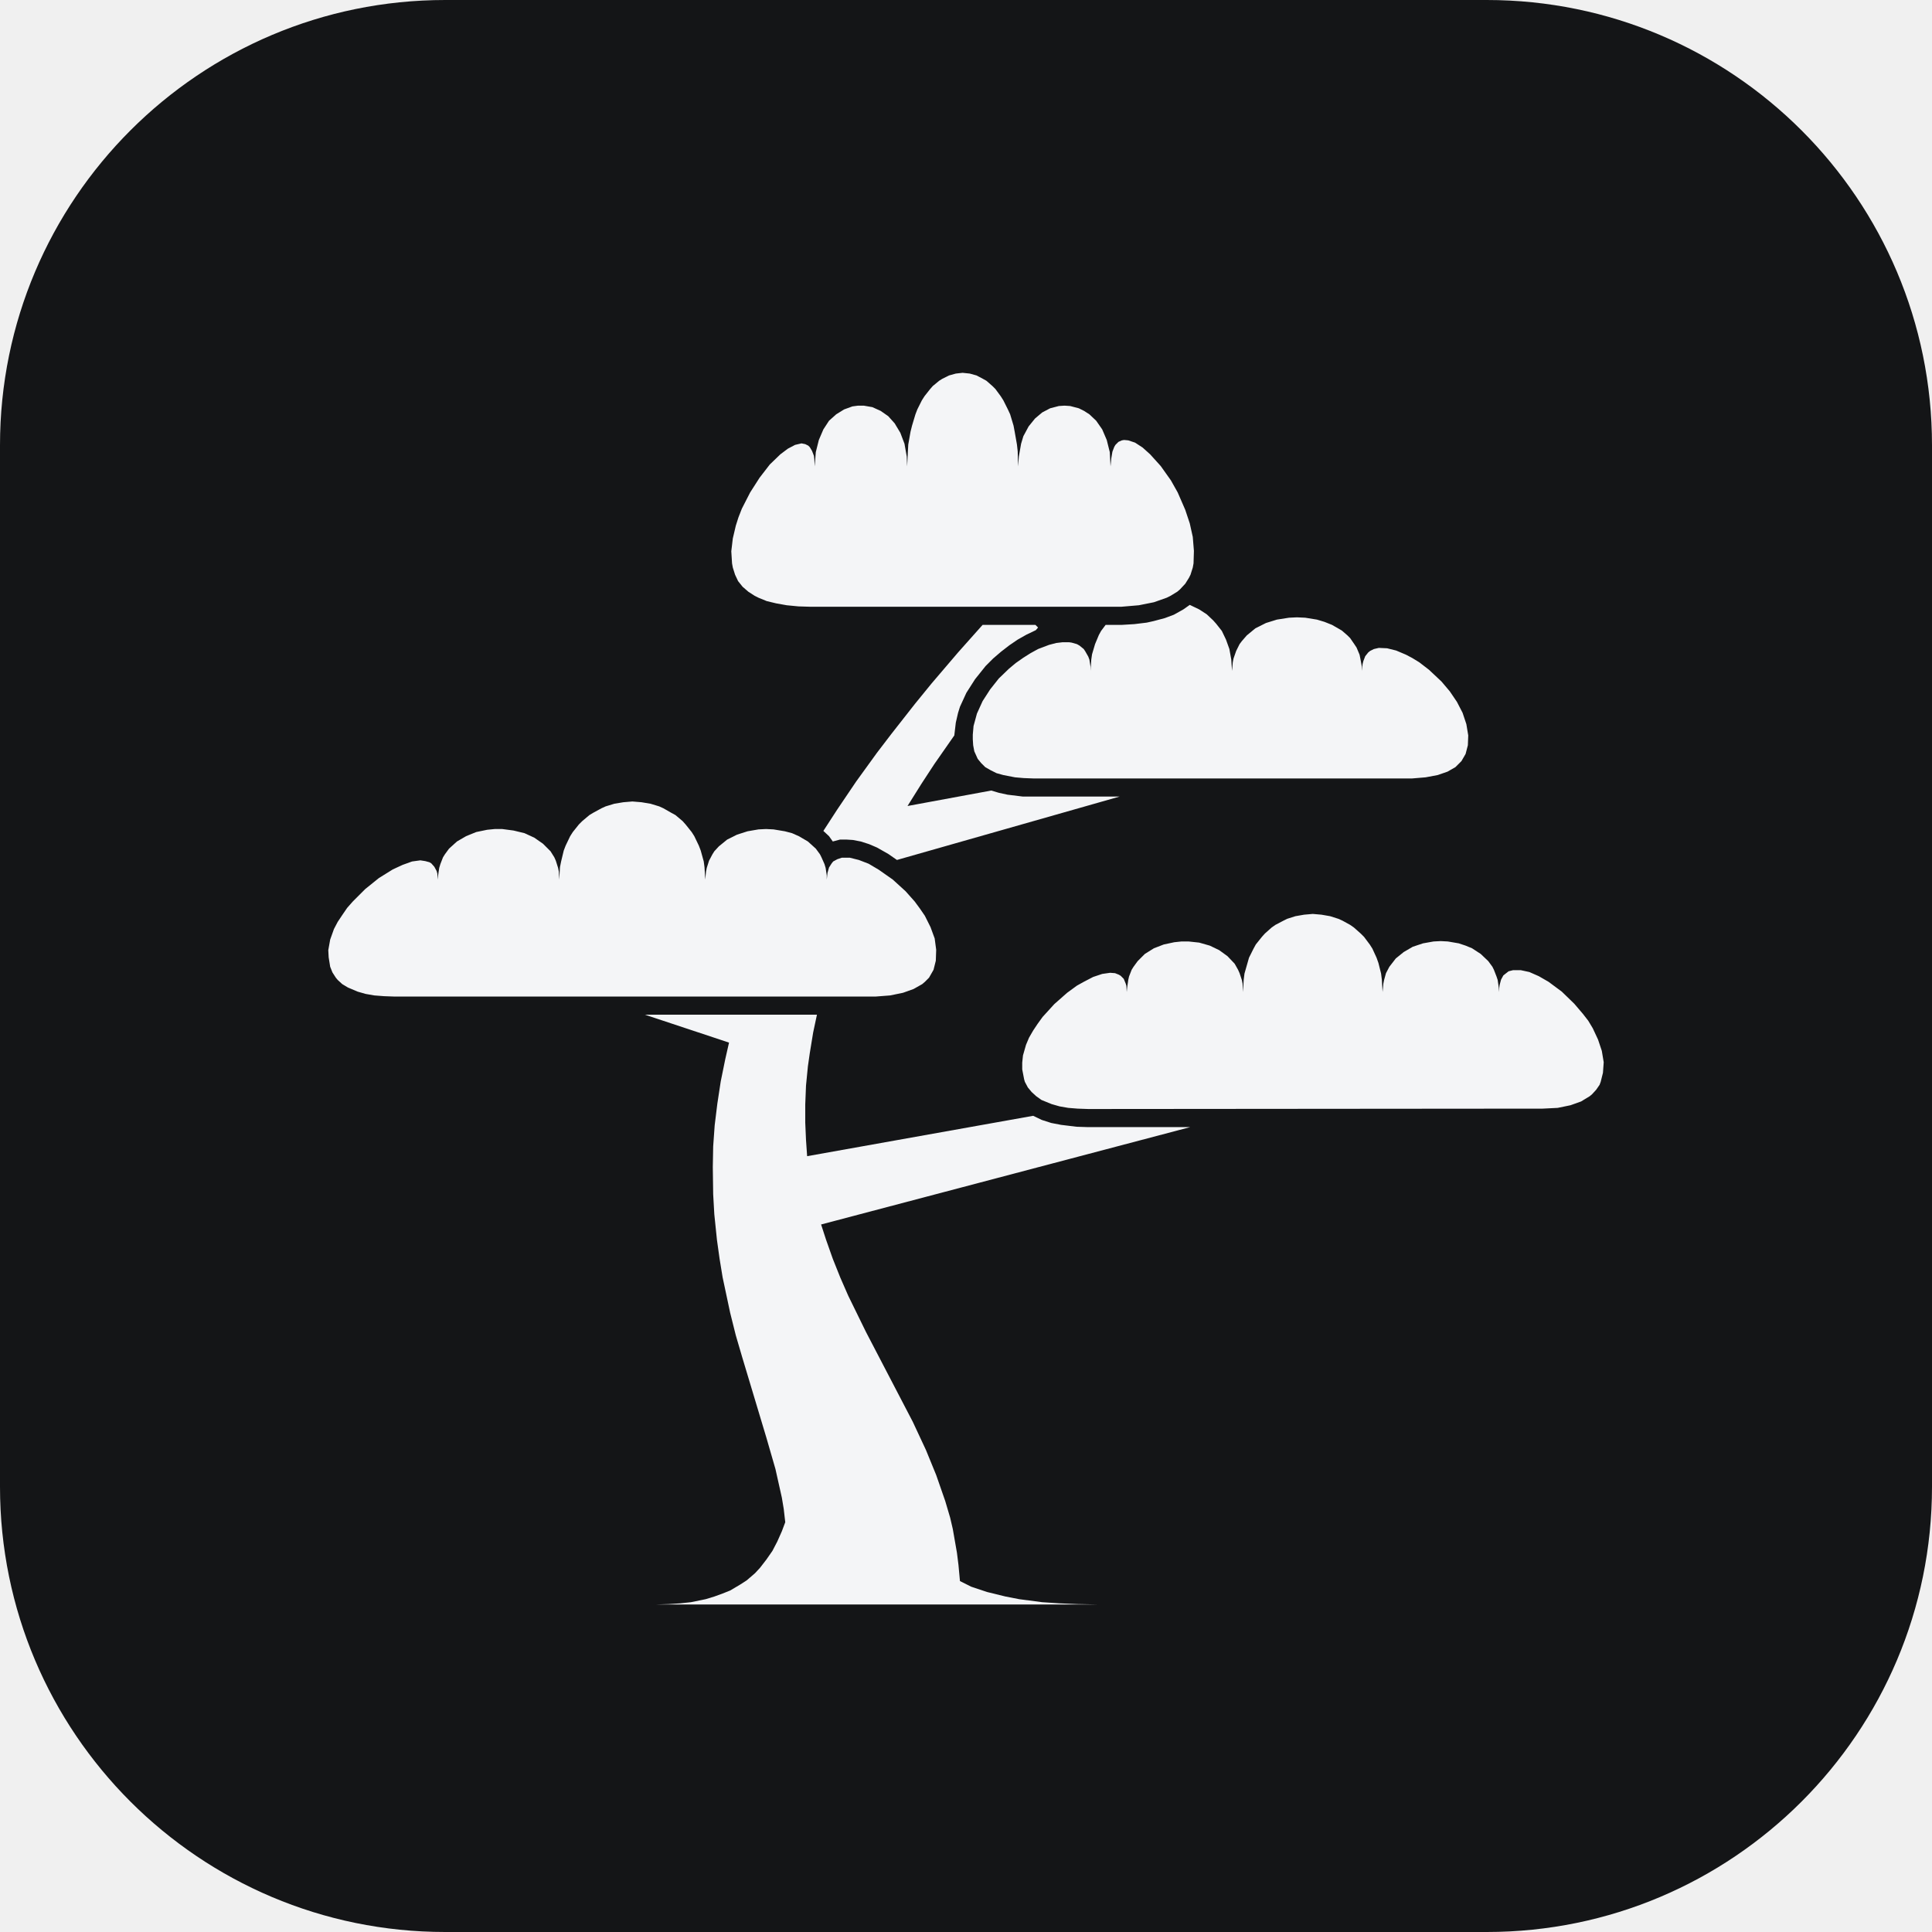
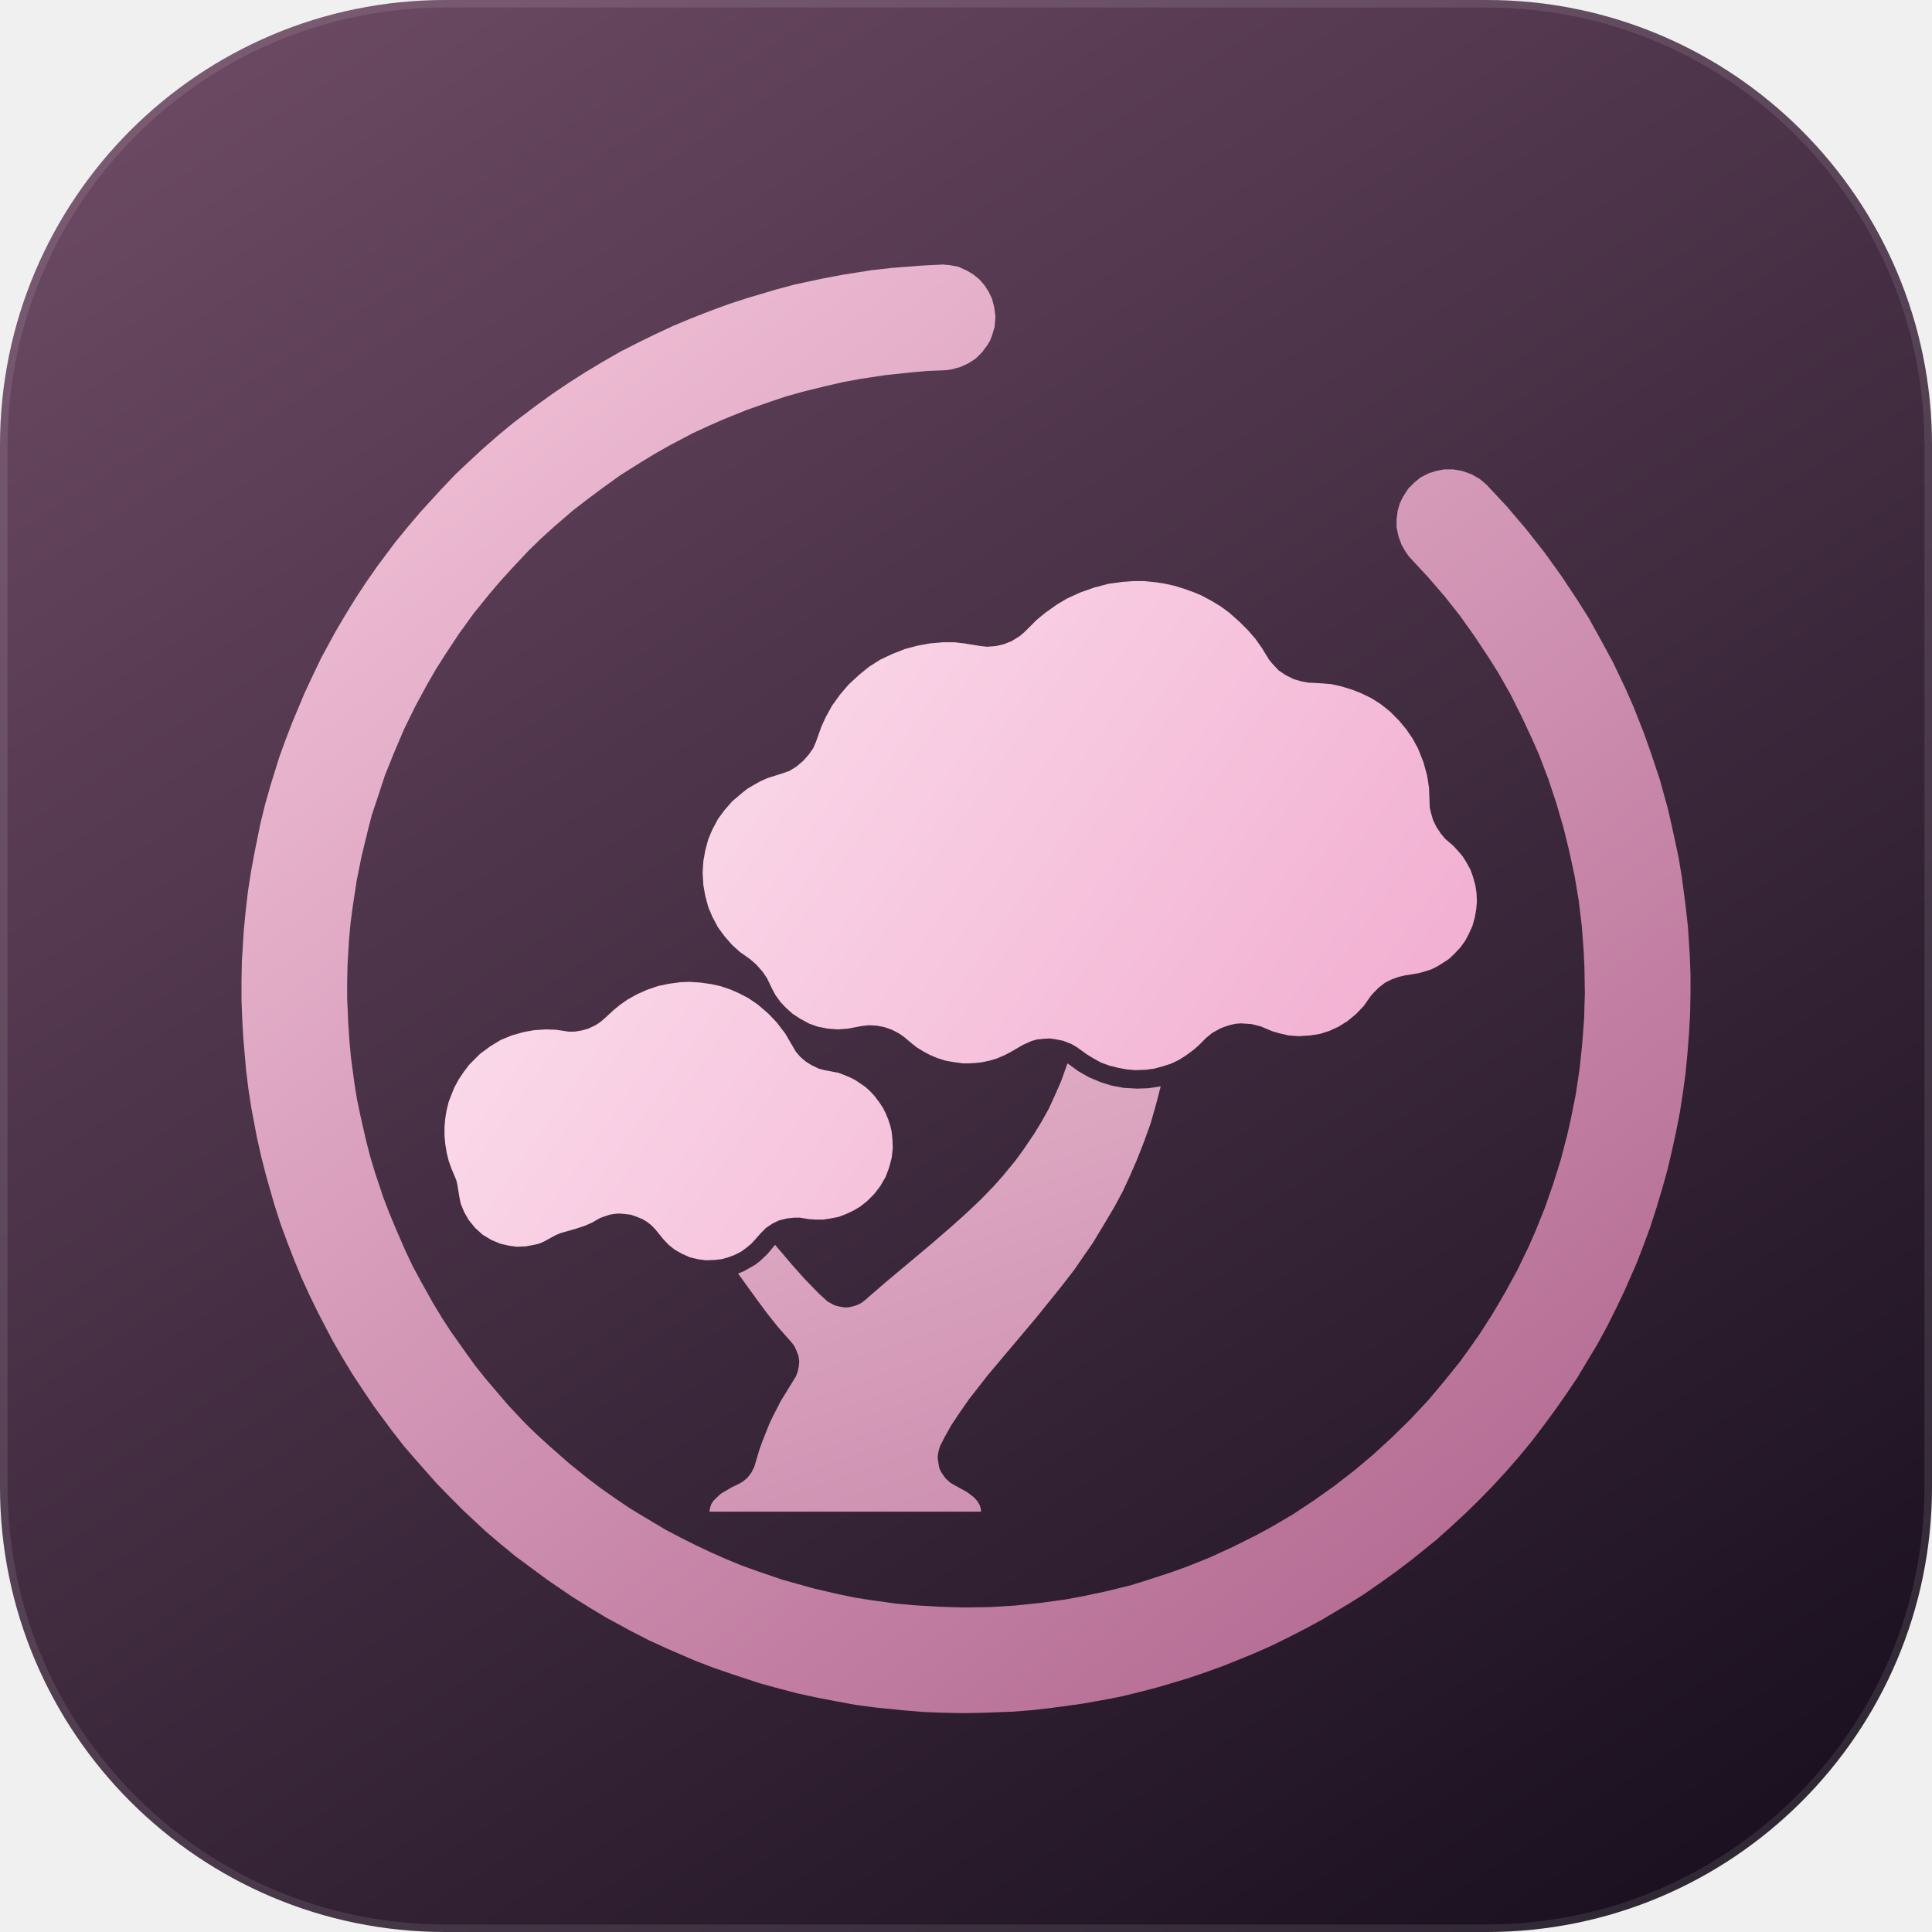
<svg xmlns="http://www.w3.org/2000/svg" viewBox="0 0 512 512">
-   <rect width="512" height="512" rx="118" fill="#141517" />
-   <path fill="#F4F5F7" d="M194.0,149.3L193.8,146.1L194.2,142.7L195.0,139.3L195.7,137.1L196.6,134.8L198.8,130.5L201.3,126.6L204.0,123.1L206.8,120.4L208.8,118.9L210.7,117.9L212.4,117.5L213.4,117.7L214.2,118.1L214.6,118.5L215.2,119.5L215.7,120.8L215.8,121.6L215.9,123.6L216.2,119.8L217.0,116.6L218.2,113.8L219.7,111.5L221.6,109.8L223.7,108.5L225.9,107.7L227.4,107.5L228.9,107.5L231.2,107.9L233.4,108.9L235.4,110.3L237.1,112.2L238.6,114.7L239.7,117.6L240.3,121.0L240.4,123.6L240.6,119.6L240.7,117.8L241.3,114.4L241.7,112.8L242.6,109.8L243.1,108.5L244.3,106.1L245.0,105.0L246.5,103.1L247.2,102.3L248.9,100.9L249.7,100.4L251.5,99.5L253.3,99.0L255.1,98.8L257.0,99.0L258.8,99.5L260.5,100.4L261.4,100.9L263.0,102.3L263.8,103.1L265.2,105.0L265.9,106.1L267.1,108.5L267.7,109.8L268.6,112.8L268.9,114.4L269.5,117.8L269.7,119.6L269.8,123.6L270.0,121.0L270.6,117.6L271.2,115.6L272.6,113.0L274.3,110.9L276.2,109.3L278.3,108.2L280.6,107.6L282.1,107.5L283.6,107.6L285.9,108.2L287.3,108.9L288.7,109.8L290.5,111.5L292.1,113.8L293.3,116.6L294.1,119.8L294.3,123.6L294.5,121.5L294.8,119.7L295.3,118.4L295.6,117.9L296.4,117.1L297.3,116.7L297.9,116.6L299.0,116.7L300.8,117.3L302.8,118.6L304.8,120.4L307.6,123.5L310.3,127.3L312.1,130.5L313.1,132.8L314.1,135.1L315.3,138.7L316.1,142.3L316.4,146.0L316.3,149.3L316.1,150.4L315.5,152.3L315.1,153.1L314.1,154.7L312.7,156.2L312.0,156.8L310.2,157.9L309.2,158.4L305.8,159.6L301.8,160.4L297.1,160.8L214.9,160.8L211.6,160.7L208.5,160.4L205.7,159.9L203.2,159.3L201.0,158.4L200.0,157.9L198.3,156.8L196.8,155.5L195.6,154.0L194.8,152.3L194.2,150.4ZM258.2,199.1L257.9,197.5L257.8,195.9L257.8,194.7L258.0,192.4L258.9,189.1L260.4,185.8L262.4,182.7L264.7,179.8L267.4,177.2L269.2,175.7L271.2,174.3L273.1,173.1L275.1,172.0L278.0,170.9L279.9,170.4L281.6,170.2L283.3,170.2L284.0,170.3L285.4,170.7L286.1,171.1L287.2,172.0L287.6,172.6L288.4,174.0L288.7,174.8L289.0,176.7L289.0,177.8L289.2,174.8L289.4,173.4L290.2,170.7L291.2,168.3L291.8,167.2L293.0,165.6L297.3,165.6L300.6,165.4L303.9,165.0L305.7,164.6L308.7,163.8L311.1,162.9L313.6,161.5L315.3,160.3L317.8,161.5L319.8,162.8L321.5,164.4L322.3,165.3L323.8,167.2L324.9,169.5L325.8,172.0L326.3,174.8L326.5,177.8L326.7,175.5L326.9,174.5L327.6,172.5L328.5,170.7L329.1,169.9L330.4,168.4L332.7,166.5L335.5,165.1L338.4,164.2L341.6,163.7L343.7,163.6L345.9,163.7L349.0,164.2L351.0,164.8L353.0,165.6L355.6,167.1L357.1,168.4L357.8,169.1L358.9,170.7L359.5,171.6L360.3,173.5L360.5,174.5L360.9,176.6L360.9,177.8L361.1,176.0L361.3,175.2L361.8,173.9L362.6,172.9L363.1,172.5L364.1,172.0L365.4,171.7L367.6,171.8L370.0,172.4L372.6,173.5L374.3,174.4L376.1,175.5L378.7,177.5L382.0,180.6L384.2,183.2L386.1,186.0L387.6,188.9L388.6,191.9L389.1,194.9L389.0,197.5L388.4,199.8L387.3,201.7L385.7,203.3L383.6,204.5L381.0,205.4L377.8,206.0L374.2,206.3L273.9,206.3L271.3,206.2L269.0,206.0L265.9,205.4L264.1,204.9L262.5,204.1L261.1,203.3L260.0,202.2L259.1,201.1ZM244.2,207.7L240.5,213.6L262.7,209.5L264.7,210.1L267.0,210.6L271.1,211.1L296.7,211.1L237.7,227.9L235.4,226.3L232.4,224.6L230.3,223.7L228.1,223.0L226.0,222.6L224.4,222.5L222.6,222.5L220.7,223.0L219.7,221.6L218.2,220.2L221.9,214.5L226.9,207.1L232.4,199.5L236.3,194.4L242.5,186.5L246.9,181.1L253.9,172.9L260.4,165.6L274.4,165.6L275.1,166.3L274.5,167.0L272.0,168.2L269.7,169.5L267.5,171.0L265.3,172.7L263.2,174.5L261.2,176.5L258.4,180.0L256.1,183.6L254.4,187.3L253.9,188.9L253.3,191.5L252.9,194.9L247.6,202.5ZM87.1,253.7L87.0,251.8L87.5,249.0L88.5,246.2L89.5,244.3L90.7,242.5L92.0,240.6L93.5,238.9L96.8,235.6L100.4,232.7L104.1,230.4L106.7,229.2L109.2,228.3L111.4,228.0L112.7,228.2L113.8,228.5L114.3,228.8L115.1,229.7L115.7,230.8L115.9,231.5L116.0,233.1L116.1,232.0L116.4,230.0L116.7,229.0L117.4,227.2L117.9,226.4L119.0,224.9L121.1,223.0L123.5,221.6L126.2,220.5L129.1,219.9L131.1,219.7L133.1,219.7L136.1,220.1L139.0,220.8L141.6,222.0L143.9,223.6L145.9,225.6L146.9,227.2L147.3,228.1L147.9,230.0L148.1,231.0L148.2,233.1L148.4,229.8L148.7,228.3L149.4,225.4L149.9,224.1L151.1,221.6L151.8,220.5L153.4,218.5L154.3,217.6L156.2,216.0L157.2,215.4L159.4,214.2L160.5,213.7L162.8,213.0L165.2,212.6L167.6,212.4L170.0,212.6L172.4,213.0L174.7,213.7L175.8,214.2L177.9,215.4L179.0,216.0L180.9,217.6L181.7,218.5L183.3,220.5L184.0,221.6L185.2,224.1L185.7,225.4L186.5,228.3L186.7,229.8L186.9,233.1L187.1,231.0L187.3,230.0L187.9,228.1L188.8,226.4L189.3,225.6L190.5,224.3L192.7,222.5L195.3,221.2L198.1,220.3L201.0,219.8L203.0,219.7L205.0,219.8L208.0,220.3L209.9,220.8L211.7,221.6L214.1,223.0L216.2,224.9L217.3,226.4L217.7,227.2L218.5,229.0L218.8,230.0L219.1,232.0L219.1,233.1L219.3,231.3L219.7,229.9L220.4,228.8L220.8,228.3L221.9,227.7L223.1,227.3L225.2,227.3L227.6,227.9L230.2,228.9L232.9,230.5L236.6,233.1L240.0,236.2L242.4,238.9L243.8,240.8L245.1,242.7L246.6,245.7L247.7,248.7L248.1,251.7L248.0,254.6L247.4,257.0L247.0,257.7L246.2,259.1L245.1,260.2L244.4,260.8L242.1,262.1L239.3,263.1L235.9,263.8L232.0,264.1L104.6,264.1L101.8,264.0L99.2,263.8L96.9,263.4L94.8,262.8L92.2,261.7L90.7,260.8L89.5,259.7L89.0,259.1L88.1,257.7L87.5,256.2ZM271.4,286.0L270.9,283.4L270.9,281.6L271.1,279.7L271.9,276.9L272.7,275.0L273.8,273.1L275.0,271.3L276.3,269.5L279.4,266.1L282.8,263.1L285.4,261.2L287.2,260.2L289.7,258.9L292.1,258.1L294.2,257.8L295.5,257.9L296.5,258.3L297.0,258.6L297.8,259.4L298.3,260.6L298.5,261.2L298.6,262.9L298.7,261.8L299.0,259.7L299.2,258.8L299.9,257.0L300.4,256.2L301.5,254.7L303.4,252.8L305.8,251.3L308.4,250.3L311.2,249.7L313.1,249.5L315.0,249.5L317.8,249.8L320.6,250.6L323.1,251.8L325.3,253.4L327.2,255.4L328.1,257.0L328.5,257.9L329.1,259.7L329.3,260.7L329.4,262.9L329.6,259.6L329.8,258.0L330.6,255.2L331.0,253.8L332.2,251.4L332.8,250.3L334.4,248.3L335.2,247.4L337.0,245.8L338.0,245.1L340.1,244.0L341.1,243.5L343.3,242.8L345.6,242.4L347.9,242.2L350.2,242.4L352.5,242.8L354.7,243.5L355.8,244.0L357.8,245.1L358.8,245.8L360.6,247.4L361.5,248.3L363.0,250.3L363.7,251.4L364.8,253.8L365.3,255.2L366.0,258.0L366.2,259.6L366.4,262.9L366.6,260.7L366.8,259.7L367.3,257.9L368.2,256.2L369.9,254.0L372.0,252.3L374.4,250.9L377.1,250.0L379.9,249.5L381.8,249.4L383.7,249.5L386.6,250.0L388.4,250.6L390.1,251.3L392.4,252.8L394.4,254.7L395.5,256.2L395.9,257.0L396.6,258.8L396.9,259.7L397.2,261.8L397.2,262.9L397.4,261.1L397.8,259.6L398.4,258.5L398.9,258.1L399.8,257.4L401.0,257.1L403.0,257.1L405.3,257.6L407.8,258.7L410.4,260.2L413.9,262.8L417.2,266.0L419.5,268.7L420.9,270.5L422.1,272.5L423.5,275.5L424.5,278.5L425.0,281.5L424.8,284.3L424.2,286.7L423.9,287.5L423.0,288.8L421.9,290.0L421.3,290.5L419.0,291.9L416.2,292.9L412.8,293.6L408.8,293.8L288.4,293.9L285.6,293.8L283.1,293.6L280.8,293.2L278.7,292.6L276.0,291.5L274.6,290.5L273.4,289.4L272.4,288.2L271.6,286.7ZM192.2,280.7L193.2,276.3L170.9,268.9L216.5,268.9L215.5,273.6L214.6,279.1L214.1,282.6L213.6,287.7L213.4,292.7L213.4,297.5L213.6,302.1L213.9,306.4L273.8,295.7L276.1,296.8L278.6,297.6L281.2,298.1L285.3,298.6L288.4,298.7L315.4,298.7L217.6,324.5L218.9,328.5L220.7,333.6L222.7,338.6L224.8,343.4L229.5,353.0L241.9,376.8L245.4,384.3L248.1,390.9L250.5,397.8L251.8,402.2L252.5,405.2L253.6,411.5L254.0,414.7L254.4,419.0L257.4,420.5L261.6,421.9L266.5,423.1L270.1,423.8L276.2,424.6L280.7,424.9L285.5,425.1L290.7,425.2L174.0,425.2L177.2,425.1L180.3,424.9L183.1,424.6L187.0,423.8L189.3,423.1L191.5,422.3L193.5,421.5L196.2,419.9L197.9,418.8L200.1,416.9L201.4,415.5L203.1,413.3L204.7,411.0L206.0,408.5L207.2,405.8L208.1,403.4L207.7,399.9L207.2,396.9L205.5,389.3L203.1,381.0L196.7,359.7L195.0,353.9L193.5,347.9L191.5,338.5L190.7,333.6L190.0,328.6L189.3,321.8L189.0,316.5L188.9,309.3L189.0,303.8L189.4,298.2L190.1,292.5L191.0,286.6Z" />
+   <defs>
+     <linearGradient id="matsu-fundo" gradientUnits="userSpaceOnUse" x1="90" y1="0" x2="420" y2="512">
+       <stop offset="0" stop-color="#6a4862" />
+       <stop offset="1" stop-color="#1b1120" />
+     </linearGradient>
+     <linearGradient id="matsu-anel" gradientUnits="userSpaceOnUse" x1="120" y1="90" x2="400" y2="450">
+       <stop offset="0" stop-color="#f0bfd6" />
+       <stop offset="1" stop-color="#b0668f" />
+     </linearGradient>
+     <linearGradient id="matsu-madeira" gradientUnits="userSpaceOnUse" x1="230" y1="250" x2="290" y2="420">
+       <stop offset="0" stop-color="#e6b4cb" />
+       <stop offset="1" stop-color="#c98aac" />
+     </linearGradient>
+     <linearGradient id="matsu-folhas" gradientUnits="userSpaceOnUse" x1="130" y1="150" x2="390" y2="330">
+       <stop offset="0" stop-color="#fde6f1" />
+       <stop offset="1" stop-color="#f0a6cc" />
+     </linearGradient>
+   </defs>
+   <rect width="512" height="512" rx="118" fill="url(#matsu-fundo)" />
+   <rect x="1" y="1" width="510" height="510" rx="117" fill="none" stroke="#ffffff" stroke-opacity="0.1" stroke-width="2" />
+   <path fill="url(#matsu-anel)" d="M373.4,147.5L372.4,146.1L371.4,144.3L370.6,142.1L370.1,139.7L370.1,137.7L370.4,135.3L371.0,133.3L371.9,131.5L373.2,129.5L374.9,127.8L376.5,126.5L378.7,125.4L380.6,124.8L382.7,124.4L385.1,124.4L386.4,124.6L387.8,124.9L390.0,125.7L392.1,126.9L393.9,128.4L399.4,134.3L404.5,140.3L409.3,146.4L413.9,152.8L418.2,159.3L421.1,163.9L424.8,170.6L427.4,175.4L430.7,182.3L432.9,187.3L435.7,194.4L437.5,199.5L439.9,206.7L442.0,214.3L443.2,219.6L444.8,227.0L445.7,232.4L446.7,240.0L447.3,245.4L447.8,253.0L448.0,258.2L448.0,263.4L447.9,268.7L447.6,273.9L447.2,279.1L446.7,284.3L446.0,289.5L445.2,294.7L444.2,299.8L443.1,304.9L441.9,310.0L440.5,315.0L439.0,320.0L437.4,325.0L435.6,329.9L433.7,334.8L430.5,342.1L428.2,346.9L425.9,351.5L423.4,356.1L420.7,360.6L418.0,365.1L415.1,369.4L412.1,373.7L409.0,377.9L405.8,382.1L402.5,386.1L399.1,390.0L395.5,393.9L391.9,397.6L388.1,401.3L384.3,404.8L380.5,408.2L374.3,413.2L370.1,416.4L365.9,419.4L361.6,422.4L357.3,425.1L350.4,429.2L345.8,431.7L341.3,434.0L336.6,436.3L331.8,438.4L324.4,441.4L319.7,443.1L314.7,444.8L307.0,447.1L302.0,448.4L297.1,449.6L291.9,450.6L286.8,451.5L278.8,452.6L273.6,453.2L268.6,453.6L260.6,453.9L255.4,454.0L250.1,453.9L244.9,453.7L239.9,453.3L231.9,452.5L226.7,451.8L221.8,450.9L216.6,449.9L211.5,448.8L206.5,447.5L201.4,446.1L193.8,443.6L188.9,441.9L184.2,440.1L176.8,436.9L172.0,434.7L167.5,432.4L160.5,428.6L156.2,426.0L151.7,423.2L145.1,418.7L140.9,415.6L136.7,412.5L132.8,409.3L128.8,405.9L122.9,400.4L119.4,396.9L115.7,393.1L110.4,387.1L107.1,383.3L103.9,379.2L99.1,372.7L96.2,368.4L93.3,364.0L90.7,359.7L88.1,355.2L84.4,348.1L82.1,343.4L79.9,338.6L78.0,334.0L76.1,329.1L74.3,324.2L72.7,319.2L70.5,311.5L69.2,306.4L68.1,301.5L66.6,293.6L65.8,288.4L65.2,283.4L64.5,275.4L64.2,270.2L64.0,265.0L64.0,260.0L64.1,254.7L64.6,246.7L65.1,241.5L65.7,236.3L66.5,231.1L67.4,226.2L69.0,218.3L70.2,213.4L71.6,208.4L74.0,200.7L75.7,196.0L77.6,191.1L80.7,183.7L82.9,179.0L85.1,174.4L88.9,167.4L91.5,163.0L94.2,158.6L97.1,154.2L100.1,149.9L104.9,143.5L108.1,139.6L111.5,135.6L116.9,129.7L120.5,125.9L124.3,122.3L128.1,118.8L132.1,115.3L136.1,112.0L142.2,107.4L146.5,104.3L150.8,101.4L155.2,98.6L159.7,95.9L164.2,93.3L168.9,90.9L173.6,88.6L178.3,86.4L183.1,84.4L188.2,82.4L193.1,80.6L198.0,79.0L205.4,76.8L210.6,75.4L218.1,73.8L223.4,72.8L231.0,71.6L236.4,71.0L244.0,70.4L249.9,70.1L251.9,70.3L254.0,70.7L256.2,71.7L257.9,72.7L259.5,74.0L260.9,75.6L262.0,77.3L262.9,79.2L263.5,81.5L263.8,83.9L263.7,85.2L263.6,86.6L262.9,88.9L262.4,90.2L261.7,91.4L260.3,93.3L258.6,95.0L256.6,96.3L254.4,97.3L252.1,97.9L250.7,98.1L245.8,98.3L241.4,98.7L234.7,99.4L228.1,100.4L223.7,101.2L219.3,102.2L212.8,103.8L208.5,105.0L204.3,106.4L198.0,108.6L191.8,111.1L187.7,112.9L183.6,114.8L177.7,117.9L173.8,120.1L170.0,122.4L164.3,126.0L158.9,129.9L155.3,132.6L151.8,135.3L146.7,139.7L143.4,142.7L140.2,145.8L135.6,150.7L132.6,154.0L129.7,157.4L125.5,162.6L121.6,168.0L117.9,173.6L115.5,177.4L113.3,181.2L110.1,187.1L107.1,193.2L104.5,199.3L102.0,205.5L99.9,211.9L98.5,216.1L97.4,220.4L95.8,227.0L94.5,233.5L93.5,240.1L92.9,244.6L92.5,249.0L92.1,255.7L92.0,260.2L92.0,264.6L92.3,271.3L92.6,275.8L93.0,280.2L93.9,286.9L94.6,291.3L95.5,295.6L97.0,302.2L98.1,306.5L99.4,310.8L101.5,317.1L103.1,321.3L104.8,325.4L107.5,331.6L109.4,335.6L111.5,339.5L114.8,345.4L117.1,349.2L119.5,352.9L123.4,358.4L126.0,362.0L128.8,365.5L131.7,368.9L134.6,372.3L139.2,377.2L142.4,380.3L145.7,383.3L150.7,387.7L155.9,391.9L159.5,394.6L163.2,397.2L166.9,399.7L170.7,402.0L176.4,405.4L180.4,407.5L184.4,409.5L188.4,411.4L192.5,413.2L196.6,414.9L200.8,416.4L207.2,418.6L211.5,419.8L215.8,421.0L222.3,422.5L226.7,423.4L231.1,424.1L237.7,425.0L242.2,425.4L248.8,425.8L255.5,426.0L262.2,425.9L268.9,425.5L275.6,424.8L282.2,423.9L286.6,423.1L293.2,421.7L299.7,420.1L303.9,418.8L310.3,416.7L314.5,415.2L320.7,412.7L326.8,409.9L332.8,406.9L336.7,404.8L342.5,401.4L348.1,397.7L353.6,393.8L358.9,389.7L364.0,385.4L368.9,380.9L373.7,376.2L378.3,371.3L382.6,366.2L386.8,361.0L389.4,357.4L392.0,353.7L395.6,348.1L399.0,342.3L402.2,336.4L405.1,330.4L406.9,326.3L409.4,320.1L411.6,313.8L413.6,307.4L415.3,300.9L416.3,296.5L417.6,290.0L418.6,283.3L419.3,276.7L419.8,270.0L420.0,263.3L419.9,256.6L419.7,252.2L419.2,245.5L418.4,238.8L417.3,232.2L415.9,225.7L414.3,219.2L412.4,212.7L410.3,206.4L407.9,200.1L406.1,196.0L403.3,190.0L400.3,184.0L397.0,178.2L394.6,174.4L390.9,168.8L387.0,163.3L382.9,158.1L378.5,153.0Z" />
+   <path fill="url(#matsu-madeira)" d="M195.6,337.5L197.1,336.9L198.5,336.1L200.1,335.2L201.4,334.2L203.4,332.3L205.4,329.9L210.0,335.3L213.3,339.0L217.0,342.8L219.3,344.9L220.2,345.4L221.1,345.9L222.2,346.2L223.2,346.4L224.2,346.5L225.2,346.4L226.4,346.1L227.3,345.8L228.4,345.2L229.3,344.5L234.6,339.9L246.9,329.6L252.2,325.0L256.1,321.5L259.8,318.0L263.4,314.3L265.7,311.7L269.0,307.7L271.2,304.7L274.1,300.4L276.0,297.3L277.9,293.9L279.5,290.4L281.1,286.8L282.9,281.8L285.8,283.9L288.6,285.5L291.7,286.8L294.6,287.7L297.8,288.3L301.3,288.5L304.3,288.4L307.6,287.9L306.3,292.9L304.9,297.8L303.2,302.5L301.4,307.1L299.5,311.5L297.5,315.8L295.3,319.9L291.9,325.6L289.6,329.4L287.1,333.0L284.7,336.5L280.9,341.4L274.6,349.2L261.8,364.4L256.8,370.8L254.3,374.4L252.1,377.7L250.2,381.1L249.1,383.3L248.8,384.3L248.6,385.2L248.5,386.2L248.6,387.2L248.9,389.0L249.3,389.9L249.8,390.7L250.6,391.8L251.8,392.9L252.8,393.5L254.8,394.6L256.1,395.3L257.2,396.1L258.2,396.9L259.0,397.8L259.6,398.8L259.9,399.7L260.0,400.6L188.0,400.6L188.2,399.5L188.5,398.6L189.1,397.7L190.1,396.7L191.1,395.8L192.3,395.1L194.0,394.1L195.9,393.2L196.9,392.6L198.1,391.6L199.1,390.3L199.9,388.7L201.3,384.0L202.1,381.8L203.9,377.3L204.9,375.2L206.9,371.3L210.9,364.8L211.4,363.5L211.7,362.1L211.8,360.7L211.6,359.3L211.1,358.0L210.5,356.7L209.9,355.9L206.2,351.7L203.4,348.2L200.3,344.0Z" />
+   <path fill="url(#matsu-folhas)" d="M198.8,254.2L196.1,252.3L194.0,250.4L192.0,248.1L190.3,245.8L188.8,243.0L187.7,240.4L186.9,237.4L186.4,234.6L186.2,231.3L186.4,228.2L186.9,225.4L187.7,222.4L188.8,219.8L190.3,217.0L192.0,214.7L194.0,212.4L196.7,210.1L198.1,209.0L199.8,208.0L201.6,207.0L203.4,206.2L207.5,204.9L209.2,204.3L211.0,203.2L212.9,201.6L214.3,200.0L215.5,198.3L216.2,196.7L217.7,192.5L218.8,190.1L220.5,187.0L222.6,184.1L224.9,181.4L227.6,178.9L230.3,176.7L233.3,174.8L236.5,173.3L239.8,172.0L243.2,171.1L246.5,170.5L250.0,170.2L252.9,170.2L255.5,170.5L259.8,171.2L261.6,171.4L264.0,171.2L266.1,170.7L268.1,169.9L270.2,168.6L271.5,167.5L274.7,164.3L277.0,162.4L280.1,160.2L282.8,158.6L286.3,157.0L290.0,155.7L293.8,154.7L297.6,154.2L300.3,154.0L303.3,154.0L306.2,154.3L308.3,154.6L311.1,155.2L313.7,156.0L316.5,157.0L318.4,157.8L321.0,159.2L323.5,160.7L325.8,162.4L328.6,164.9L330.8,167.1L332.7,169.3L334.4,171.7L336.3,174.8L337.2,175.9L338.9,177.7L340.7,178.9L342.9,180.0L345.0,180.6L346.7,180.9L350.4,181.1L352.8,181.3L355.5,181.9L358.4,182.8L360.7,183.7L363.4,185.0L365.9,186.6L368.3,188.5L370.8,191.0L372.7,193.3L374.4,195.8L375.8,198.4L377.2,201.9L378.2,205.5L378.7,208.7L378.9,214.0L379.3,215.7L379.8,217.4L380.7,219.2L381.9,221.0L383.0,222.3L385.2,224.2L386.3,225.4L387.6,226.9L388.6,228.5L389.7,230.5L390.4,232.5L391.0,234.7L391.3,236.7L391.4,239.0L391.2,241.1L390.8,243.3L390.2,245.4L389.3,247.4L388.3,249.3L387.0,251.1L385.3,252.9L383.9,254.2L382.5,255.1L380.9,256.1L379.3,256.9L377.7,257.4L376.0,257.9L372.3,258.5L370.6,258.9L368.7,259.6L367.1,260.4L365.4,261.7L364.2,262.9L363.3,263.9L361.4,266.6L359.4,268.7L357.1,270.6L354.7,272.1L352.3,273.2L349.8,274.0L347.2,274.4L344.2,274.6L341.5,274.4L339.3,273.9L337.2,273.3L334.1,272.0L331.7,271.4L330.3,271.3L328.9,271.2L327.5,271.3L326.1,271.6L324.8,272.0L323.5,272.5L321.3,273.7L319.7,275.0L317.6,277.1L316.2,278.3L314.3,279.7L312.4,280.9L310.3,281.9L308.1,282.6L305.9,283.2L303.6,283.5L300.9,283.6L298.6,283.4L296.4,283.0L294.0,282.4L291.8,281.6L289.8,280.5L288.0,279.4L285.5,277.6L284.0,276.7L281.7,275.8L279.6,275.4L278.2,275.2L276.5,275.3L274.7,275.5L273.3,275.9L271.1,276.9L268.0,278.7L266.3,279.6L264.2,280.5L262.2,281.1L260.3,281.5L258.6,281.7L256.9,281.8L255.2,281.8L252.9,281.5L250.6,281.1L248.4,280.4L246.5,279.6L244.8,278.7L243.0,277.6L241.6,276.5L239.7,274.9L238.3,273.9L236.4,272.9L234.4,272.2L232.3,271.8L230.2,271.7L228.4,271.9L224.7,272.6L222.1,272.8L219.4,272.6L216.8,272.1L214.5,271.3L212.1,270.0L210.1,268.7L208.3,267.1L206.8,265.5L205.5,263.7L204.6,262.0L203.3,259.3L202.1,257.5L200.4,255.6ZM119.6,309.6L118.9,307.6L118.4,305.6L118.0,303.2L117.8,301.0L117.8,298.6L118.0,296.4L118.3,294.5L118.9,292.0L119.6,290.2L120.4,288.2L121.6,286.0L122.8,284.2L124.3,282.2L125.8,280.7L127.2,279.3L129.9,277.3L132.7,275.6L135.6,274.4L138.8,273.5L141.6,273.0L144.7,272.8L147.4,272.9L150.7,273.4L152.3,273.4L154.1,273.1L155.9,272.6L157.6,271.8L158.9,271.0L160.1,270.0L162.6,267.7L164.3,266.3L166.3,264.9L168.8,263.5L171.5,262.3L174.4,261.3L177.3,260.7L180.3,260.3L182.7,260.2L185.7,260.4L188.5,260.8L190.8,261.3L193.5,262.2L195.8,263.2L198.3,264.5L200.8,266.2L203.6,268.6L205.8,270.9L208.1,273.9L210.9,278.7L212.1,280.1L213.5,281.3L215.1,282.3L217.0,283.2L218.5,283.6L220.6,284.0L222.2,284.3L223.5,284.8L225.2,285.5L226.6,286.2L228.1,287.2L229.4,288.1L230.7,289.3L231.8,290.5L233.0,292.1L234.0,293.6L234.7,295.0L235.4,296.7L235.9,298.2L236.3,299.9L236.5,301.9L236.6,304.3L236.3,306.9L235.6,309.5L234.7,311.9L233.3,314.3L231.7,316.4L229.8,318.3L227.9,319.8L226.2,320.8L224.3,321.7L222.2,322.5L220.1,322.9L218.2,323.2L216.2,323.2L214.5,323.1L212.0,322.7L210.4,322.7L208.6,322.9L206.5,323.4L204.8,324.2L203.0,325.4L201.7,326.7L200.2,328.4L199.1,329.6L197.9,330.6L196.4,331.7L194.6,332.6L193.0,333.2L191.2,333.7L189.3,333.9L187.1,334.0L184.9,333.7L182.8,333.2L180.6,332.2L178.7,331.1L177.1,329.8L175.7,328.3L173.5,325.6L172.6,324.7L171.6,323.9L170.3,323.1L168.6,322.4L167.1,321.9L165.3,321.7L164.0,321.6L162.8,321.7L161.6,321.9L160.1,322.4L159.0,322.8L156.9,324.0L155.1,324.8L152.7,325.6L148.5,326.8L147.1,327.4L144.2,329.0L142.8,329.6L141.5,329.9L139.3,330.3L136.9,330.4L134.8,330.1L132.6,329.6L130.2,328.6L127.9,327.2L125.9,325.4L124.2,323.3L123.0,321.2L122.1,319.0L121.7,317.0L121.2,313.9L120.9,312.7Z" />
</svg>
